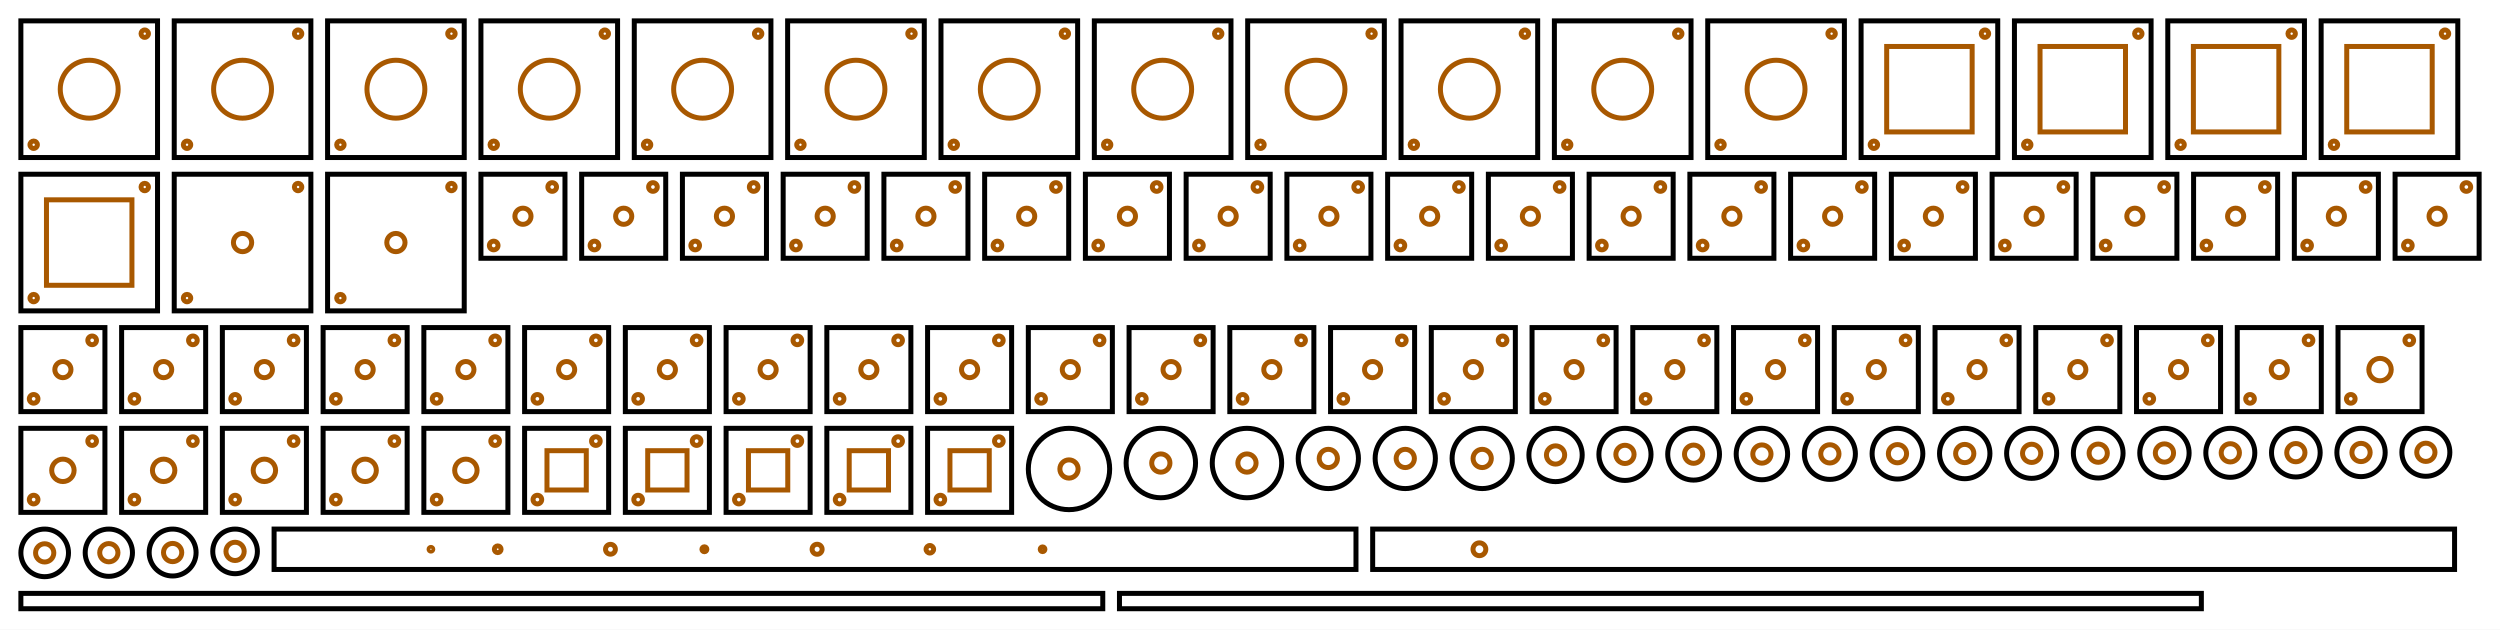
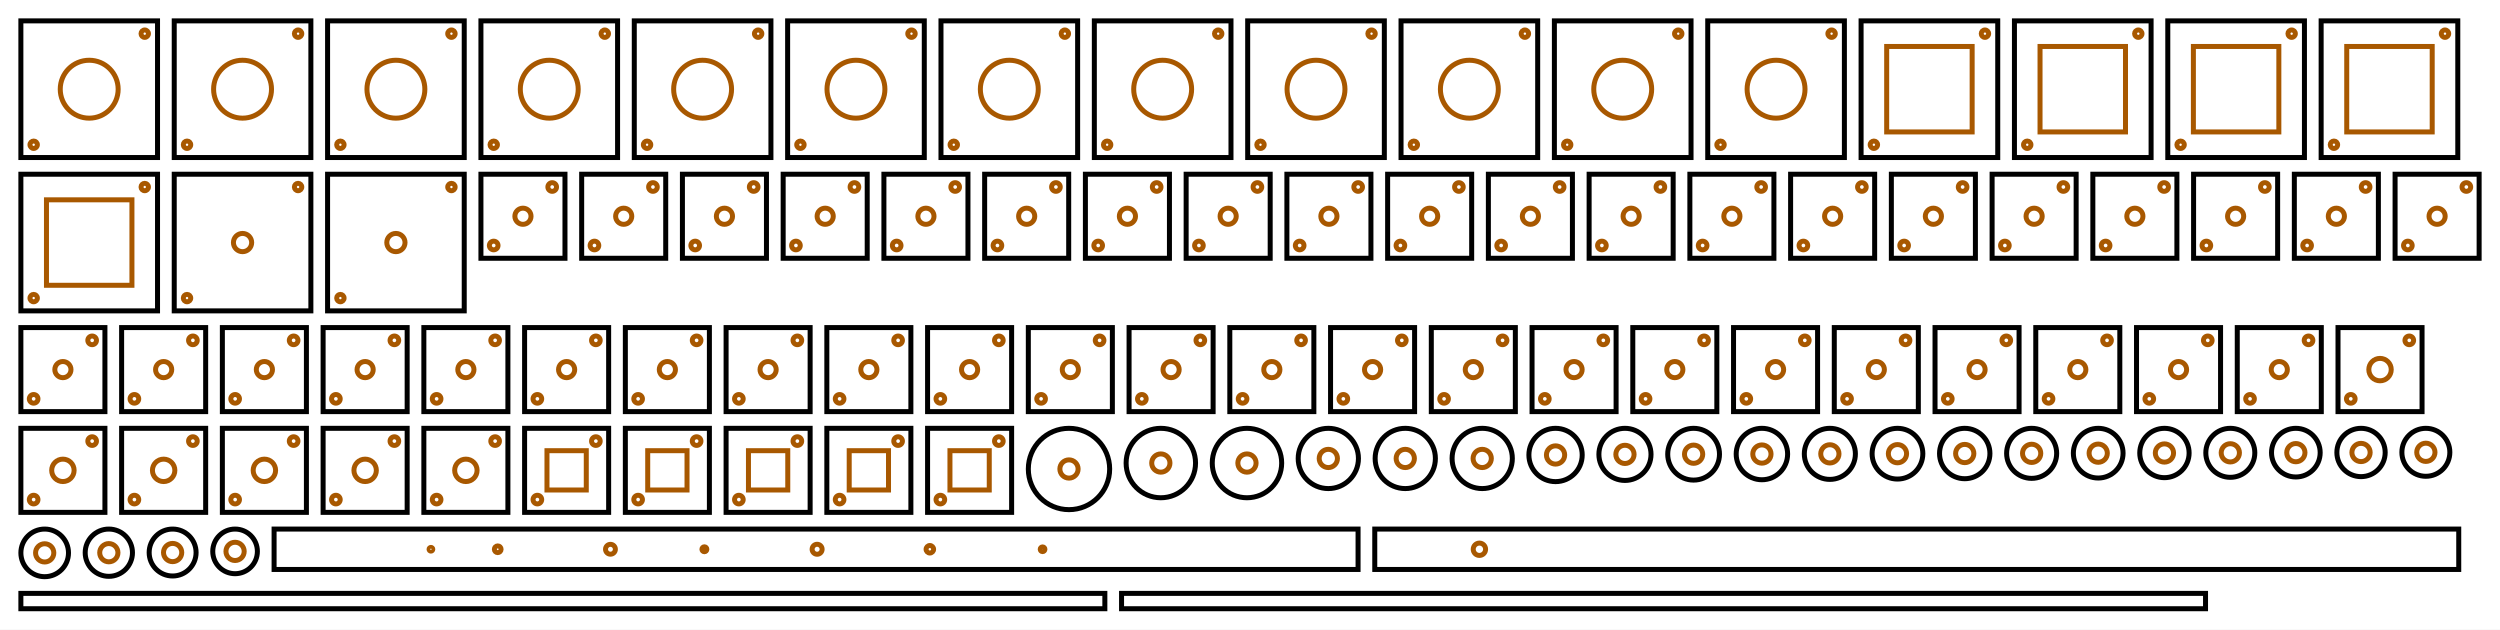
<svg xmlns="http://www.w3.org/2000/svg" width="598.79mm" height="150.80mm" viewBox="0 0 598.79 150.80">
  <rect x="0.0" y="0.0" width="598.79" height="150.8" fill="#ffffff" />
  <g fill="none" stroke="#a85800" stroke-width="1.198">
    <circle cx="21.365" cy="21.365" r="6.935" />
    <circle cx="34.665" cy="8.065" r="0.885" />
    <circle cx="8.065" cy="34.665" r="0.885" />
    <circle cx="58.095" cy="21.365" r="6.935" />
    <circle cx="71.395" cy="8.065" r="0.885" />
    <circle cx="44.795" cy="34.665" r="0.885" />
    <circle cx="94.825" cy="21.365" r="6.935" />
    <circle cx="108.125" cy="8.065" r="0.885" />
    <circle cx="81.525" cy="34.665" r="0.885" />
    <circle cx="131.555" cy="21.365" r="6.935" />
    <circle cx="144.855" cy="8.065" r="0.885" />
    <circle cx="118.255" cy="34.665" r="0.885" />
    <circle cx="168.285" cy="21.365" r="6.935" />
    <circle cx="181.585" cy="8.065" r="0.885" />
    <circle cx="154.985" cy="34.665" r="0.885" />
    <circle cx="205.015" cy="21.365" r="6.935" />
    <circle cx="218.315" cy="8.065" r="0.885" />
    <circle cx="191.715" cy="34.665" r="0.885" />
    <circle cx="241.745" cy="21.365" r="6.935" />
    <circle cx="255.045" cy="8.065" r="0.885" />
    <circle cx="228.445" cy="34.665" r="0.885" />
    <circle cx="278.475" cy="21.365" r="6.935" />
    <circle cx="291.775" cy="8.065" r="0.885" />
    <circle cx="265.175" cy="34.665" r="0.885" />
    <circle cx="315.205" cy="21.365" r="6.935" />
    <circle cx="328.505" cy="8.065" r="0.885" />
    <circle cx="301.905" cy="34.665" r="0.885" />
    <circle cx="351.935" cy="21.365" r="6.935" />
    <circle cx="365.235" cy="8.065" r="0.885" />
    <circle cx="338.635" cy="34.665" r="0.885" />
    <circle cx="388.665" cy="21.365" r="6.935" />
    <circle cx="401.965" cy="8.065" r="0.885" />
    <circle cx="375.365" cy="34.665" r="0.885" />
    <circle cx="425.395" cy="21.365" r="6.935" />
    <circle cx="438.695" cy="8.065" r="0.885" />
    <circle cx="412.095" cy="34.665" r="0.885" />
    <path d="M 472.360,11.130 L 472.360,31.600 L 451.890,31.600 L 451.890,11.130 Z" />
    <circle cx="475.425" cy="8.065" r="0.885" />
    <circle cx="448.825" cy="34.665" r="0.885" />
    <path d="M 509.090,11.130 L 509.090,31.600 L 488.620,31.600 L 488.620,11.130 Z" />
    <circle cx="512.155" cy="8.065" r="0.885" />
    <circle cx="485.555" cy="34.665" r="0.885" />
    <path d="M 545.820,11.130 L 545.820,31.600 L 525.350,31.600 L 525.350,11.130 Z" />
    <circle cx="548.885" cy="8.065" r="0.885" />
    <circle cx="522.285" cy="34.665" r="0.885" />
    <path d="M 582.550,11.130 L 582.550,31.600 L 562.080,31.600 L 562.080,11.130 Z" />
    <circle cx="585.615" cy="8.065" r="0.885" />
    <circle cx="559.015" cy="34.665" r="0.885" />
    <path d="M 31.600,47.860 L 31.600,68.330 L 11.130,68.330 L 11.130,47.860 Z" />
    <circle cx="34.665" cy="44.795" r="0.885" />
    <circle cx="8.065" cy="71.395" r="0.885" />
    <circle cx="58.095" cy="58.095" r="2.185" />
    <circle cx="71.395" cy="44.795" r="0.885" />
    <circle cx="44.795" cy="71.395" r="0.885" />
    <circle cx="94.825" cy="58.095" r="2.185" />
    <circle cx="108.125" cy="44.795" r="0.885" />
    <circle cx="81.525" cy="71.395" r="0.885" />
    <circle cx="125.255" cy="51.795" r="1.935" />
    <circle cx="132.260" cy="44.790" r="1.035" />
    <circle cx="118.250" cy="58.800" r="1.035" />
    <circle cx="149.385" cy="51.795" r="1.935" />
    <circle cx="156.390" cy="44.790" r="1.035" />
    <circle cx="142.380" cy="58.800" r="1.035" />
    <circle cx="173.515" cy="51.795" r="1.935" />
    <circle cx="180.520" cy="44.790" r="1.035" />
    <circle cx="166.510" cy="58.800" r="1.035" />
    <circle cx="197.645" cy="51.795" r="1.935" />
    <circle cx="204.650" cy="44.790" r="1.035" />
    <circle cx="190.640" cy="58.800" r="1.035" />
    <circle cx="221.775" cy="51.795" r="1.935" />
    <circle cx="228.780" cy="44.790" r="1.035" />
    <circle cx="214.770" cy="58.800" r="1.035" />
    <circle cx="245.905" cy="51.795" r="1.935" />
    <circle cx="252.910" cy="44.790" r="1.035" />
    <circle cx="238.900" cy="58.800" r="1.035" />
    <circle cx="270.035" cy="51.795" r="1.935" />
    <circle cx="277.040" cy="44.790" r="1.035" />
    <circle cx="263.030" cy="58.800" r="1.035" />
    <circle cx="294.165" cy="51.795" r="1.935" />
    <circle cx="301.170" cy="44.790" r="1.035" />
    <circle cx="287.160" cy="58.800" r="1.035" />
    <circle cx="318.295" cy="51.795" r="1.935" />
    <circle cx="325.300" cy="44.790" r="1.035" />
    <circle cx="311.290" cy="58.800" r="1.035" />
    <circle cx="342.425" cy="51.795" r="1.935" />
    <circle cx="349.430" cy="44.790" r="1.035" />
    <circle cx="335.420" cy="58.800" r="1.035" />
    <circle cx="366.555" cy="51.795" r="1.935" />
    <circle cx="373.560" cy="44.790" r="1.035" />
    <circle cx="359.550" cy="58.800" r="1.035" />
    <circle cx="390.685" cy="51.795" r="1.935" />
    <circle cx="397.690" cy="44.790" r="1.035" />
    <circle cx="383.680" cy="58.800" r="1.035" />
    <circle cx="414.815" cy="51.795" r="1.935" />
    <circle cx="421.820" cy="44.790" r="1.035" />
    <circle cx="407.810" cy="58.800" r="1.035" />
    <circle cx="438.945" cy="51.795" r="1.935" />
    <circle cx="445.950" cy="44.790" r="1.035" />
    <circle cx="431.940" cy="58.800" r="1.035" />
    <circle cx="463.075" cy="51.795" r="1.935" />
    <circle cx="470.080" cy="44.790" r="1.035" />
    <circle cx="456.070" cy="58.800" r="1.035" />
    <circle cx="487.205" cy="51.795" r="1.935" />
    <circle cx="494.210" cy="44.790" r="1.035" />
    <circle cx="480.200" cy="58.800" r="1.035" />
    <circle cx="511.335" cy="51.795" r="1.935" />
    <circle cx="518.340" cy="44.790" r="1.035" />
    <circle cx="504.330" cy="58.800" r="1.035" />
    <circle cx="535.465" cy="51.795" r="1.935" />
    <circle cx="542.470" cy="44.790" r="1.035" />
    <circle cx="528.460" cy="58.800" r="1.035" />
    <circle cx="559.595" cy="51.795" r="1.935" />
    <circle cx="566.600" cy="44.790" r="1.035" />
    <circle cx="552.590" cy="58.800" r="1.035" />
    <circle cx="583.725" cy="51.795" r="1.935" />
    <circle cx="590.730" cy="44.790" r="1.035" />
    <circle cx="576.720" cy="58.800" r="1.035" />
    <circle cx="15.065" cy="88.525" r="1.935" />
    <circle cx="22.070" cy="81.520" r="1.035" />
    <circle cx="8.060" cy="95.530" r="1.035" />
    <circle cx="39.195" cy="88.525" r="1.935" />
    <circle cx="46.200" cy="81.520" r="1.035" />
    <circle cx="32.190" cy="95.530" r="1.035" />
    <circle cx="63.325" cy="88.525" r="1.935" />
    <circle cx="70.330" cy="81.520" r="1.035" />
    <circle cx="56.320" cy="95.530" r="1.035" />
    <circle cx="87.455" cy="88.525" r="1.935" />
    <circle cx="94.460" cy="81.520" r="1.035" />
    <circle cx="80.450" cy="95.530" r="1.035" />
    <circle cx="111.585" cy="88.525" r="1.935" />
    <circle cx="118.590" cy="81.520" r="1.035" />
    <circle cx="104.580" cy="95.530" r="1.035" />
    <circle cx="135.715" cy="88.525" r="1.935" />
    <circle cx="142.720" cy="81.520" r="1.035" />
    <circle cx="128.710" cy="95.530" r="1.035" />
    <circle cx="159.845" cy="88.525" r="1.935" />
    <circle cx="166.850" cy="81.520" r="1.035" />
    <circle cx="152.840" cy="95.530" r="1.035" />
    <circle cx="183.975" cy="88.525" r="1.935" />
    <circle cx="190.980" cy="81.520" r="1.035" />
    <circle cx="176.970" cy="95.530" r="1.035" />
    <circle cx="208.105" cy="88.525" r="1.935" />
    <circle cx="215.110" cy="81.520" r="1.035" />
    <circle cx="201.100" cy="95.530" r="1.035" />
    <circle cx="232.235" cy="88.525" r="1.935" />
    <circle cx="239.240" cy="81.520" r="1.035" />
    <circle cx="225.230" cy="95.530" r="1.035" />
    <circle cx="256.365" cy="88.525" r="1.935" />
    <circle cx="263.370" cy="81.520" r="1.035" />
    <circle cx="249.360" cy="95.530" r="1.035" />
    <circle cx="280.495" cy="88.525" r="1.935" />
    <circle cx="287.500" cy="81.520" r="1.035" />
    <circle cx="273.490" cy="95.530" r="1.035" />
    <circle cx="304.625" cy="88.525" r="1.935" />
    <circle cx="311.630" cy="81.520" r="1.035" />
    <circle cx="297.620" cy="95.530" r="1.035" />
    <circle cx="328.755" cy="88.525" r="1.935" />
    <circle cx="335.760" cy="81.520" r="1.035" />
    <circle cx="321.750" cy="95.530" r="1.035" />
    <circle cx="352.885" cy="88.525" r="1.935" />
    <circle cx="359.890" cy="81.520" r="1.035" />
    <circle cx="345.880" cy="95.530" r="1.035" />
    <circle cx="377.015" cy="88.525" r="1.935" />
    <circle cx="384.020" cy="81.520" r="1.035" />
    <circle cx="370.010" cy="95.530" r="1.035" />
    <circle cx="401.145" cy="88.525" r="1.935" />
    <circle cx="408.150" cy="81.520" r="1.035" />
    <circle cx="394.140" cy="95.530" r="1.035" />
    <circle cx="425.275" cy="88.525" r="1.935" />
    <circle cx="432.280" cy="81.520" r="1.035" />
    <circle cx="418.270" cy="95.530" r="1.035" />
    <circle cx="449.405" cy="88.525" r="1.935" />
    <circle cx="456.410" cy="81.520" r="1.035" />
    <circle cx="442.400" cy="95.530" r="1.035" />
    <circle cx="473.535" cy="88.525" r="1.935" />
    <circle cx="480.540" cy="81.520" r="1.035" />
    <circle cx="466.530" cy="95.530" r="1.035" />
    <circle cx="497.665" cy="88.525" r="1.935" />
    <circle cx="504.670" cy="81.520" r="1.035" />
    <circle cx="490.660" cy="95.530" r="1.035" />
    <circle cx="521.795" cy="88.525" r="1.935" />
    <circle cx="528.800" cy="81.520" r="1.035" />
    <circle cx="514.790" cy="95.530" r="1.035" />
    <circle cx="545.925" cy="88.525" r="1.935" />
    <circle cx="552.930" cy="81.520" r="1.035" />
    <circle cx="538.920" cy="95.530" r="1.035" />
    <circle cx="570.055" cy="88.525" r="2.685" />
    <circle cx="577.060" cy="81.520" r="1.035" />
    <circle cx="563.050" cy="95.530" r="1.035" />
    <circle cx="15.065" cy="112.655" r="2.685" />
    <circle cx="22.070" cy="105.650" r="1.035" />
    <circle cx="8.060" cy="119.660" r="1.035" />
    <circle cx="39.195" cy="112.655" r="2.685" />
    <circle cx="46.200" cy="105.650" r="1.035" />
    <circle cx="32.190" cy="119.660" r="1.035" />
    <circle cx="63.325" cy="112.655" r="2.685" />
    <circle cx="70.330" cy="105.650" r="1.035" />
    <circle cx="56.320" cy="119.660" r="1.035" />
    <circle cx="87.455" cy="112.655" r="2.685" />
    <circle cx="94.460" cy="105.650" r="1.035" />
    <circle cx="80.450" cy="119.660" r="1.035" />
    <circle cx="111.585" cy="112.655" r="2.685" />
    <circle cx="118.590" cy="105.650" r="1.035" />
    <circle cx="104.580" cy="119.660" r="1.035" />
    <path d="M 140.422,107.948 L 140.422,117.362 L 131.008,117.362 L 131.008,107.948 Z" />
    <circle cx="142.720" cy="105.650" r="1.035" />
    <circle cx="128.710" cy="119.660" r="1.035" />
    <path d="M 164.552,107.948 L 164.552,117.362 L 155.138,117.362 L 155.138,107.948 Z" />
    <circle cx="166.850" cy="105.650" r="1.035" />
    <circle cx="152.840" cy="119.660" r="1.035" />
    <path d="M 188.682,107.948 L 188.682,117.362 L 179.268,117.362 L 179.268,107.948 Z" />
    <circle cx="190.980" cy="105.650" r="1.035" />
    <circle cx="176.970" cy="119.660" r="1.035" />
    <path d="M 212.812,107.948 L 212.812,117.362 L 203.398,117.362 L 203.398,107.948 Z" />
    <circle cx="215.110" cy="105.650" r="1.035" />
    <circle cx="201.100" cy="119.660" r="1.035" />
    <path d="M 236.942,107.948 L 236.942,117.362 L 227.528,117.362 L 227.528,107.948 Z" />
    <circle cx="239.240" cy="105.650" r="1.035" />
    <circle cx="225.230" cy="119.660" r="1.035" />
    <circle cx="256.040" cy="112.330" r="2.185" />
    <circle cx="278.037" cy="110.905" r="2.185" />
    <circle cx="298.667" cy="110.905" r="2.185" />
    <circle cx="318.153" cy="109.805" r="2.185" />
    <circle cx="336.583" cy="109.805" r="2.185" />
    <circle cx="355.013" cy="109.805" r="2.185" />
    <circle cx="372.579" cy="108.974" r="2.185" />
    <circle cx="389.203" cy="108.832" r="2.185" />
    <circle cx="405.645" cy="108.790" r="2.185" />
    <circle cx="422.004" cy="108.749" r="2.185" />
    <circle cx="438.280" cy="108.707" r="2.185" />
    <circle cx="454.474" cy="108.666" r="2.185" />
    <circle cx="470.584" cy="108.625" r="2.185" />
    <circle cx="486.611" cy="108.583" r="2.185" />
    <circle cx="502.555" cy="108.542" r="2.185" />
    <circle cx="518.417" cy="108.500" r="2.185" />
    <circle cx="534.195" cy="108.459" r="2.185" />
    <circle cx="549.891" cy="108.417" r="2.185" />
    <circle cx="565.503" cy="108.376" r="2.185" />
    <circle cx="581.032" cy="108.334" r="2.185" />
    <circle cx="10.703" cy="132.423" r="2.185" />
    <circle cx="26.066" cy="132.381" r="2.185" />
    <circle cx="41.346" cy="132.340" r="2.185" />
    <circle cx="56.303" cy="132.065" r="2.185" />
    <circle cx="249.713" cy="131.557" r="0.563" />
-     <circle cx="222.713" cy="131.557" r="0.900" />
-     <circle cx="195.713" cy="131.557" r="1.199" />
-     <circle cx="168.713" cy="131.557" r="0.591" />
+     <circle cx="222.713" cy="131.557" r="0.898" />
+     <circle cx="195.713" cy="131.557" r="1.196" />
+     <circle cx="168.713" cy="131.557" r="0.590" />
    <circle cx="146.213" cy="131.557" r="1.179" />
    <circle cx="119.213" cy="131.557" r="0.805" />
-     <circle cx="103.213" cy="131.557" r="0.445" />
-     <circle cx="354.343" cy="131.557" r="1.535" />
+     <circle cx="103.213" cy="131.557" r="0.446" />
+     <circle cx="354.343" cy="131.557" r="1.478" />
  </g>
  <g fill="none" stroke="#000000" stroke-width="1.198">
    <path d="M 37.730,5.000 L 37.730,37.730 L 5.000,37.730 L 5.000,5.000 Z" />
    <path d="M 74.460,5.000 L 74.460,37.730 L 41.730,37.730 L 41.730,5.000 Z" />
    <path d="M 111.190,5.000 L 111.190,37.730 L 78.460,37.730 L 78.460,5.000 Z" />
    <path d="M 147.920,5.000 L 147.920,37.730 L 115.190,37.730 L 115.190,5.000 Z" />
    <path d="M 184.650,5.000 L 184.650,37.730 L 151.920,37.730 L 151.920,5.000 Z" />
    <path d="M 221.380,5.000 L 221.380,37.730 L 188.650,37.730 L 188.650,5.000 Z" />
    <path d="M 258.110,5.000 L 258.110,37.730 L 225.380,37.730 L 225.380,5.000 Z" />
    <path d="M 294.840,5.000 L 294.840,37.730 L 262.110,37.730 L 262.110,5.000 Z" />
    <path d="M 331.570,5.000 L 331.570,37.730 L 298.840,37.730 L 298.840,5.000 Z" />
    <path d="M 368.300,5.000 L 368.300,37.730 L 335.570,37.730 L 335.570,5.000 Z" />
    <path d="M 405.030,5.000 L 405.030,37.730 L 372.300,37.730 L 372.300,5.000 Z" />
    <path d="M 441.760,5.000 L 441.760,37.730 L 409.030,37.730 L 409.030,5.000 Z" />
    <path d="M 478.490,5.000 L 478.490,37.730 L 445.760,37.730 L 445.760,5.000 Z" />
    <path d="M 515.220,5.000 L 515.220,37.730 L 482.490,37.730 L 482.490,5.000 Z" />
    <path d="M 551.950,5.000 L 551.950,37.730 L 519.220,37.730 L 519.220,5.000 Z" />
    <path d="M 588.680,5.000 L 588.680,37.730 L 555.950,37.730 L 555.950,5.000 Z" />
    <path d="M 37.730,41.730 L 37.730,74.460 L 5.000,74.460 L 5.000,41.730 Z" />
    <path d="M 74.460,41.730 L 74.460,74.460 L 41.730,74.460 L 41.730,41.730 Z" />
    <path d="M 111.190,41.730 L 111.190,74.460 L 78.460,74.460 L 78.460,41.730 Z" />
    <path d="M 135.320,41.730 L 135.320,61.860 L 115.190,61.860 L 115.190,41.730 Z" />
    <path d="M 159.450,41.730 L 159.450,61.860 L 139.320,61.860 L 139.320,41.730 Z" />
    <path d="M 183.580,41.730 L 183.580,61.860 L 163.450,61.860 L 163.450,41.730 Z" />
    <path d="M 207.710,41.730 L 207.710,61.860 L 187.580,61.860 L 187.580,41.730 Z" />
    <path d="M 231.840,41.730 L 231.840,61.860 L 211.710,61.860 L 211.710,41.730 Z" />
    <path d="M 255.970,41.730 L 255.970,61.860 L 235.840,61.860 L 235.840,41.730 Z" />
    <path d="M 280.100,41.730 L 280.100,61.860 L 259.970,61.860 L 259.970,41.730 Z" />
    <path d="M 304.230,41.730 L 304.230,61.860 L 284.100,61.860 L 284.100,41.730 Z" />
    <path d="M 328.360,41.730 L 328.360,61.860 L 308.230,61.860 L 308.230,41.730 Z" />
    <path d="M 352.490,41.730 L 352.490,61.860 L 332.360,61.860 L 332.360,41.730 Z" />
    <path d="M 376.620,41.730 L 376.620,61.860 L 356.490,61.860 L 356.490,41.730 Z" />
    <path d="M 400.750,41.730 L 400.750,61.860 L 380.620,61.860 L 380.620,41.730 Z" />
    <path d="M 424.880,41.730 L 424.880,61.860 L 404.750,61.860 L 404.750,41.730 Z" />
    <path d="M 449.010,41.730 L 449.010,61.860 L 428.880,61.860 L 428.880,41.730 Z" />
    <path d="M 473.140,41.730 L 473.140,61.860 L 453.010,61.860 L 453.010,41.730 Z" />
    <path d="M 497.270,41.730 L 497.270,61.860 L 477.140,61.860 L 477.140,41.730 Z" />
    <path d="M 521.400,41.730 L 521.400,61.860 L 501.270,61.860 L 501.270,41.730 Z" />
    <path d="M 545.530,41.730 L 545.530,61.860 L 525.400,61.860 L 525.400,41.730 Z" />
    <path d="M 569.660,41.730 L 569.660,61.860 L 549.530,61.860 L 549.530,41.730 Z" />
    <path d="M 593.790,41.730 L 593.790,61.860 L 573.660,61.860 L 573.660,41.730 Z" />
    <path d="M 25.130,78.460 L 25.130,98.590 L 5.000,98.590 L 5.000,78.460 Z" />
    <path d="M 49.260,78.460 L 49.260,98.590 L 29.130,98.590 L 29.130,78.460 Z" />
    <path d="M 73.390,78.460 L 73.390,98.590 L 53.260,98.590 L 53.260,78.460 Z" />
    <path d="M 97.520,78.460 L 97.520,98.590 L 77.390,98.590 L 77.390,78.460 Z" />
    <path d="M 121.650,78.460 L 121.650,98.590 L 101.520,98.590 L 101.520,78.460 Z" />
    <path d="M 145.780,78.460 L 145.780,98.590 L 125.650,98.590 L 125.650,78.460 Z" />
    <path d="M 169.910,78.460 L 169.910,98.590 L 149.780,98.590 L 149.780,78.460 Z" />
    <path d="M 194.040,78.460 L 194.040,98.590 L 173.910,98.590 L 173.910,78.460 Z" />
    <path d="M 218.170,78.460 L 218.170,98.590 L 198.040,98.590 L 198.040,78.460 Z" />
    <path d="M 242.300,78.460 L 242.300,98.590 L 222.170,98.590 L 222.170,78.460 Z" />
    <path d="M 266.430,78.460 L 266.430,98.590 L 246.300,98.590 L 246.300,78.460 Z" />
    <path d="M 290.560,78.460 L 290.560,98.590 L 270.430,98.590 L 270.430,78.460 Z" />
    <path d="M 314.690,78.460 L 314.690,98.590 L 294.560,98.590 L 294.560,78.460 Z" />
    <path d="M 338.820,78.460 L 338.820,98.590 L 318.690,98.590 L 318.690,78.460 Z" />
    <path d="M 362.950,78.460 L 362.950,98.590 L 342.820,98.590 L 342.820,78.460 Z" />
    <path d="M 387.080,78.460 L 387.080,98.590 L 366.950,98.590 L 366.950,78.460 Z" />
    <path d="M 411.210,78.460 L 411.210,98.590 L 391.080,98.590 L 391.080,78.460 Z" />
    <path d="M 435.340,78.460 L 435.340,98.590 L 415.210,98.590 L 415.210,78.460 Z" />
    <path d="M 459.470,78.460 L 459.470,98.590 L 439.340,98.590 L 439.340,78.460 Z" />
    <path d="M 483.600,78.460 L 483.600,98.590 L 463.470,98.590 L 463.470,78.460 Z" />
    <path d="M 507.730,78.460 L 507.730,98.590 L 487.600,98.590 L 487.600,78.460 Z" />
    <path d="M 531.860,78.460 L 531.860,98.590 L 511.730,98.590 L 511.730,78.460 Z" />
    <path d="M 555.990,78.460 L 555.990,98.590 L 535.860,98.590 L 535.860,78.460 Z" />
    <path d="M 580.120,78.460 L 580.120,98.590 L 559.990,98.590 L 559.990,78.460 Z" />
    <path d="M 25.130,102.590 L 25.130,122.720 L 5.000,122.720 L 5.000,102.590 Z" />
    <path d="M 49.260,102.590 L 49.260,122.720 L 29.130,122.720 L 29.130,102.590 Z" />
    <path d="M 73.390,102.590 L 73.390,122.720 L 53.260,122.720 L 53.260,102.590 Z" />
    <path d="M 97.520,102.590 L 97.520,122.720 L 77.390,122.720 L 77.390,102.590 Z" />
    <path d="M 121.650,102.590 L 121.650,122.720 L 101.520,122.720 L 101.520,102.590 Z" />
    <path d="M 145.780,102.590 L 145.780,122.720 L 125.650,122.720 L 125.650,102.590 Z" />
    <path d="M 169.910,102.590 L 169.910,122.720 L 149.780,122.720 L 149.780,102.590 Z" />
    <path d="M 194.040,102.590 L 194.040,122.720 L 173.910,122.720 L 173.910,102.590 Z" />
    <path d="M 218.170,102.590 L 218.170,122.720 L 198.040,122.720 L 198.040,102.590 Z" />
    <path d="M 242.300,102.590 L 242.300,122.720 L 222.170,122.720 L 222.170,102.590 Z" />
    <circle cx="256.040" cy="112.330" r="9.740" />
    <circle cx="278.037" cy="110.905" r="8.315" />
    <circle cx="298.667" cy="110.905" r="8.315" />
    <circle cx="318.153" cy="109.805" r="7.215" />
    <circle cx="336.583" cy="109.805" r="7.215" />
    <circle cx="355.013" cy="109.805" r="7.215" />
    <circle cx="372.579" cy="108.974" r="6.384" />
    <circle cx="389.203" cy="108.832" r="6.242" />
    <circle cx="405.645" cy="108.790" r="6.200" />
    <circle cx="422.004" cy="108.749" r="6.159" />
    <circle cx="438.280" cy="108.707" r="6.117" />
    <circle cx="454.474" cy="108.666" r="6.076" />
    <circle cx="470.584" cy="108.625" r="6.035" />
    <circle cx="486.611" cy="108.583" r="5.993" />
    <circle cx="502.555" cy="108.542" r="5.952" />
    <circle cx="518.417" cy="108.500" r="5.910" />
    <circle cx="534.195" cy="108.459" r="5.869" />
    <circle cx="549.891" cy="108.417" r="5.827" />
    <circle cx="565.503" cy="108.376" r="5.786" />
    <circle cx="581.032" cy="108.334" r="5.744" />
    <circle cx="10.703" cy="132.423" r="5.703" />
    <circle cx="26.066" cy="132.381" r="5.661" />
    <circle cx="41.346" cy="132.340" r="5.620" />
    <circle cx="56.303" cy="132.065" r="5.345" />
-     <path d="M 65.648,126.720 L 324.778,126.720 L 324.778,136.395 L 65.648,136.395 Z" />
-     <path d="M 328.778,126.720 L 587.908,126.720 L 587.908,136.395 L 328.778,136.395 Z" />
-     <path d="M 5.000,142.125 L 264.130,142.125 L 264.130,145.800 L 5.000,145.800 Z" />
-     <path d="M 268.130,142.125 L 527.260,142.125 L 527.260,145.800 L 268.130,145.800 Z" />
+     <path d="M 65.648,126.720 L 325.278,126.720 L 325.278,136.395 L 65.648,136.395 Z" />
+     <path d="M 329.278,126.720 L 588.908,126.720 L 588.908,136.395 L 329.278,136.395 Z" />
+     <path d="M 5.000,142.125 L 264.630,142.125 L 264.630,145.800 L 5.000,145.800 Z" />
+     <path d="M 268.630,142.125 L 528.260,142.125 L 528.260,145.800 L 268.630,145.800 Z" />
  </g>
</svg>
